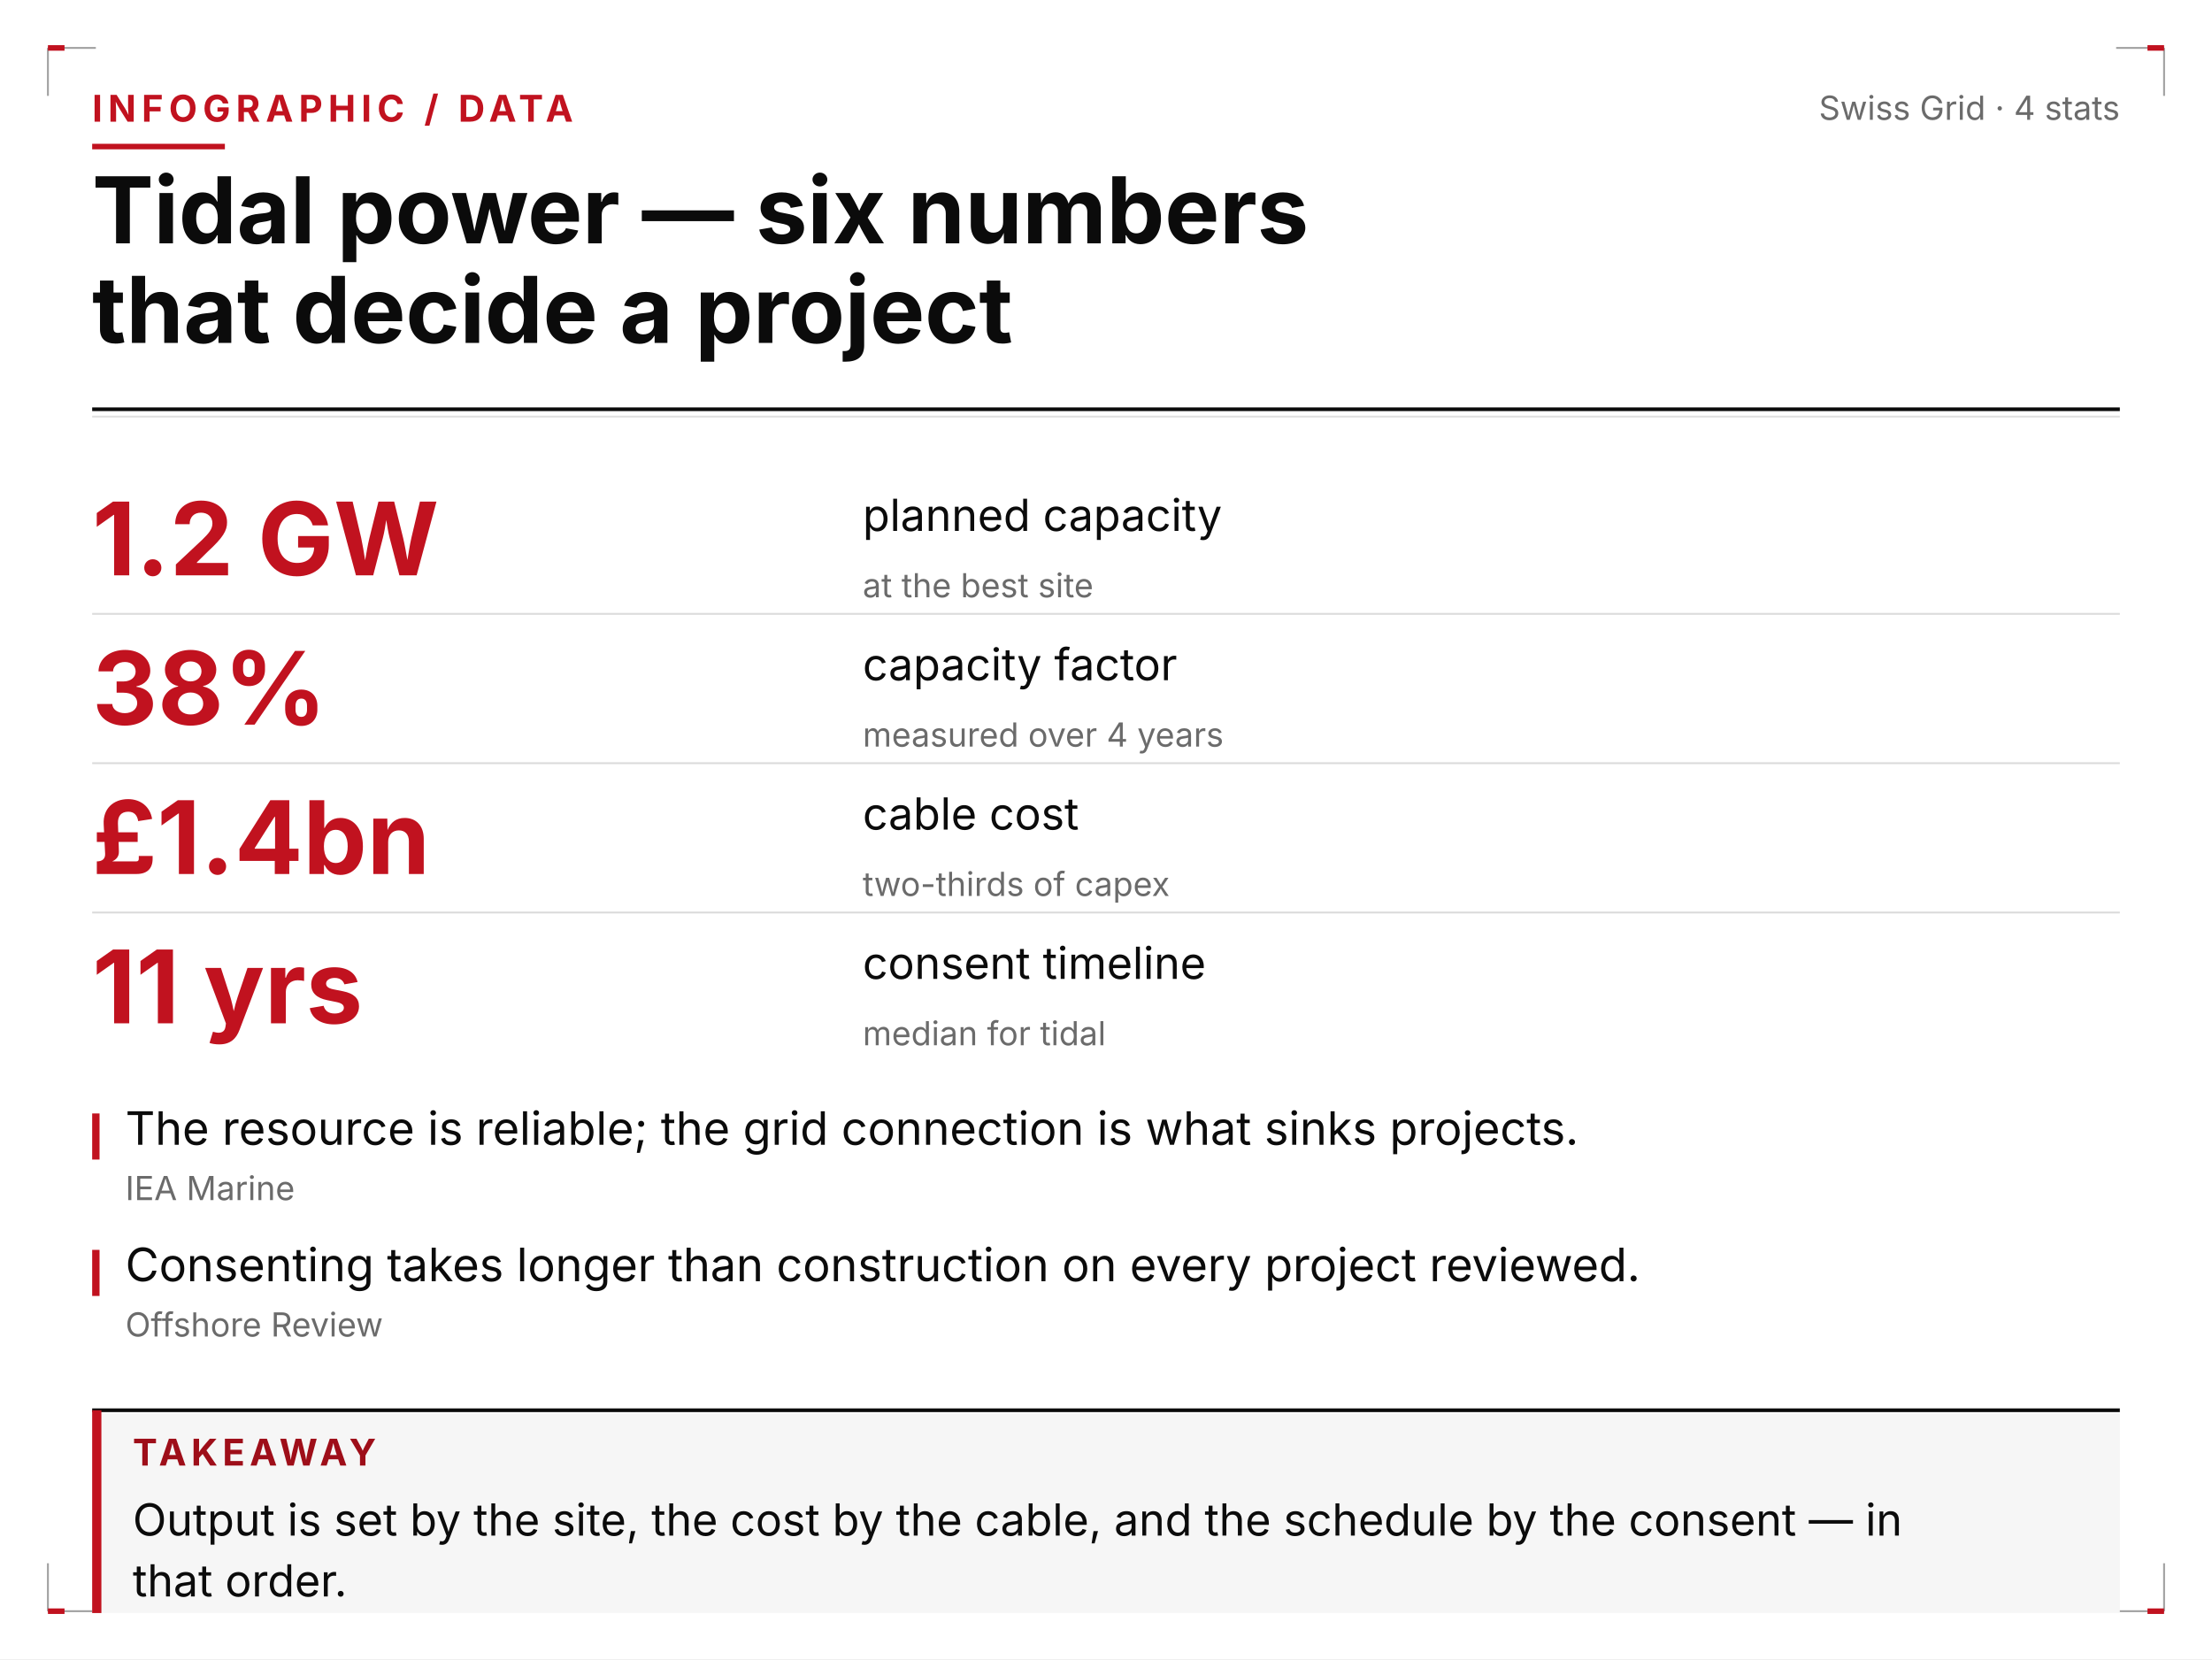
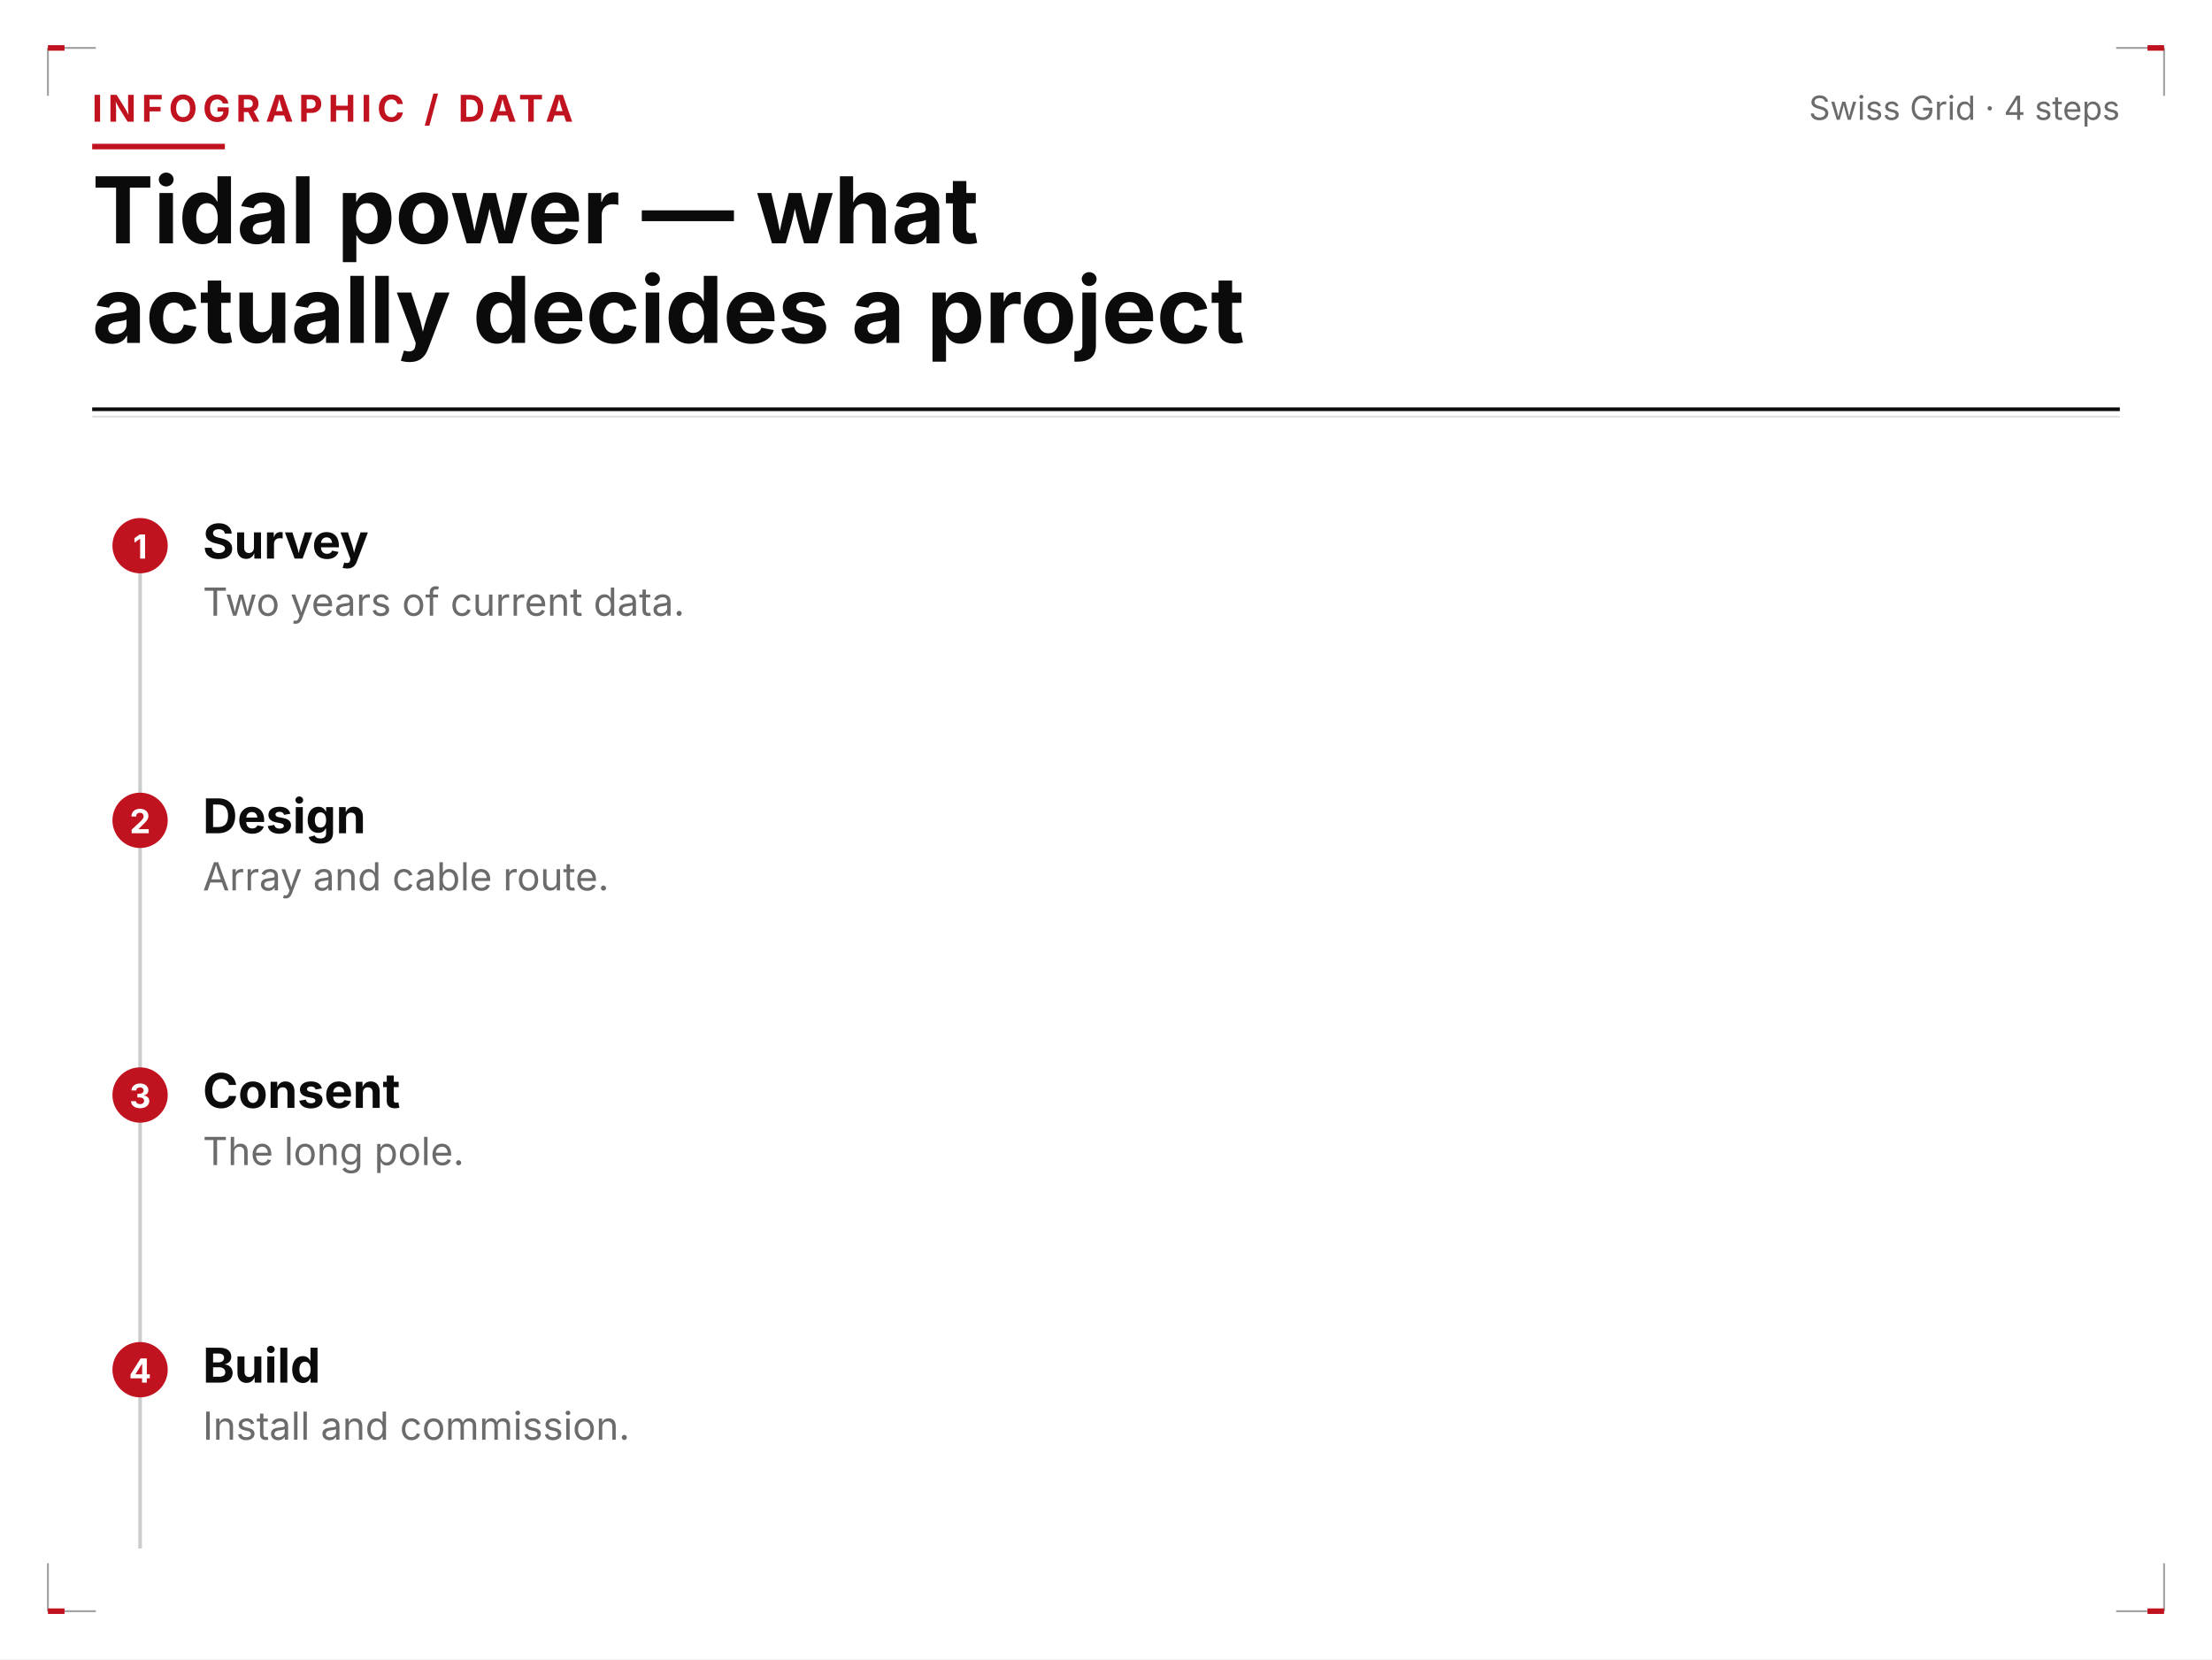
- <svg xmlns="http://www.w3.org/2000/svg" width="1200" height="900" viewBox="0 0 1200 900" role="img" aria-labelledby="gfx-title gfx-desc" data-template="infographic" data-preset="swiss" data-detail="standard">
+ <svg xmlns="http://www.w3.org/2000/svg" width="1200" height="900" viewBox="0 0 1200 900" role="img" aria-labelledby="gfx-title gfx-desc" data-template="process" data-preset="swiss" data-detail="standard">
  <defs />
  <rect x="0.0" y="0.0" width="1200.0" height="900.0" fill="#ffffff" />
  <line x1="26.0" y1="26.0" x2="52.0" y2="26.0" stroke="#6b6b6b" stroke-width="1" opacity="0.65" />
  <line x1="26.0" y1="26.0" x2="26.0" y2="52.0" stroke="#6b6b6b" stroke-width="1" opacity="0.65" />
  <line x1="26.0" y1="26.0" x2="35.0" y2="26.0" stroke="#c1121f" stroke-width="3" />
  <line x1="1174.0" y1="26.0" x2="1148.0" y2="26.0" stroke="#6b6b6b" stroke-width="1" opacity="0.65" />
  <line x1="1174.0" y1="26.0" x2="1174.0" y2="52.0" stroke="#6b6b6b" stroke-width="1" opacity="0.65" />
  <line x1="1174.0" y1="26.0" x2="1165.0" y2="26.0" stroke="#c1121f" stroke-width="3" />
  <line x1="26.0" y1="874.0" x2="52.0" y2="874.0" stroke="#6b6b6b" stroke-width="1" opacity="0.65" />
  <line x1="26.0" y1="874.0" x2="26.0" y2="848.0" stroke="#6b6b6b" stroke-width="1" opacity="0.65" />
  <line x1="26.0" y1="874.0" x2="35.0" y2="874.0" stroke="#c1121f" stroke-width="3" />
  <line x1="1174.0" y1="874.0" x2="1148.0" y2="874.0" stroke="#6b6b6b" stroke-width="1" opacity="0.65" />
  <line x1="1174.0" y1="874.0" x2="1174.0" y2="848.0" stroke="#6b6b6b" stroke-width="1" opacity="0.65" />
  <line x1="1174.0" y1="874.0" x2="1165.0" y2="874.0" stroke="#c1121f" stroke-width="3" />
  <text x="50.0" y="66.0" font-family="'Inter var','Inter','DejaVu Sans','Helvetica Neue',Arial,sans-serif" font-size="20" font-weight="700" fill="#c1121f" letter-spacing="3">INFOGRAPHIC / DATA</text>
  <rect x="50.0" y="78.0" width="72.0" height="3.0" fill="#c1121f" />
-   <text x="1150.0" y="65.0" font-family="'Inter var','Inter','DejaVu Sans','Helvetica Neue',Arial,sans-serif" font-size="18" font-weight="400" fill="#6b6b6b" text-anchor="end">Swiss Grid · 4 stats</text>
-   <text x="50.0" y="132.0" font-family="'Inter var','Inter','DejaVu Sans','Helvetica Neue',Arial,sans-serif" font-size="50" font-weight="700" fill="#0b0b0b">Tidal power — six numbers</text>
-   <text x="50.0" y="186.0" font-family="'Inter var','Inter','DejaVu Sans','Helvetica Neue',Arial,sans-serif" font-size="50" font-weight="700" fill="#0b0b0b">that decide a project</text>
+   <text x="1150.0" y="65.0" font-family="'Inter var','Inter','DejaVu Sans','Helvetica Neue',Arial,sans-serif" font-size="18" font-weight="400" fill="#6b6b6b" text-anchor="end">Swiss Grid · 4 steps</text>
+   <text x="50.0" y="132.0" font-family="'Inter var','Inter','DejaVu Sans','Helvetica Neue',Arial,sans-serif" font-size="50" font-weight="700" fill="#0b0b0b">Tidal power — what</text>
+   <text x="50.0" y="186.0" font-family="'Inter var','Inter','DejaVu Sans','Helvetica Neue',Arial,sans-serif" font-size="50" font-weight="700" fill="#0b0b0b">actually decides a project</text>
  <line x1="50.0" y1="222.0" x2="1150.0" y2="222.0" stroke="#0b0b0b" stroke-width="2" />
  <line x1="50.0" y1="226.0" x2="1150.0" y2="226.0" stroke="#e0e0e0" stroke-width="1" />
-   <text x="50.0" y="312.1" font-family="'Inter var','Inter','DejaVu Sans','Helvetica Neue',Arial,sans-serif" font-size="55" font-weight="700" fill="#c1121f">1.2 GW</text>
-   <text x="468.0" y="288.0" font-family="'Inter var','Inter','DejaVu Sans','Helvetica Neue',Arial,sans-serif" font-size="24" font-weight="400" fill="#0b0b0b">planned capacity</text>
-   <text x="468.0" y="324.0" font-family="'Inter var','Inter','DejaVu Sans','Helvetica Neue',Arial,sans-serif" font-size="18" font-weight="400" fill="#6b6b6b">at the best site</text>
-   <line x1="50.0" y1="333.0" x2="1150.0" y2="333.0" stroke="#dbdbdb" stroke-width="1" />
-   <text x="50.0" y="393.1" font-family="'Inter var','Inter','DejaVu Sans','Helvetica Neue',Arial,sans-serif" font-size="55" font-weight="700" fill="#c1121f">38%</text>
-   <text x="468.0" y="369.0" font-family="'Inter var','Inter','DejaVu Sans','Helvetica Neue',Arial,sans-serif" font-size="24" font-weight="400" fill="#0b0b0b">capacity factor</text>
-   <text x="468.0" y="405.0" font-family="'Inter var','Inter','DejaVu Sans','Helvetica Neue',Arial,sans-serif" font-size="18" font-weight="400" fill="#6b6b6b">measured over 4 years</text>
-   <line x1="50.0" y1="414.0" x2="1150.0" y2="414.0" stroke="#dbdbdb" stroke-width="1" />
-   <text x="50.0" y="474.1" font-family="'Inter var','Inter','DejaVu Sans','Helvetica Neue',Arial,sans-serif" font-size="55" font-weight="700" fill="#c1121f">£1.4bn</text>
-   <text x="468.0" y="450.0" font-family="'Inter var','Inter','DejaVu Sans','Helvetica Neue',Arial,sans-serif" font-size="24" font-weight="400" fill="#0b0b0b">cable cost</text>
-   <text x="468.0" y="486.0" font-family="'Inter var','Inter','DejaVu Sans','Helvetica Neue',Arial,sans-serif" font-size="18" font-weight="400" fill="#6b6b6b">two-thirds of capex</text>
-   <line x1="50.0" y1="495.0" x2="1150.0" y2="495.0" stroke="#dbdbdb" stroke-width="1" />
-   <text x="50.0" y="555.1" font-family="'Inter var','Inter','DejaVu Sans','Helvetica Neue',Arial,sans-serif" font-size="55" font-weight="700" fill="#c1121f">11 yrs</text>
-   <text x="468.0" y="531.0" font-family="'Inter var','Inter','DejaVu Sans','Helvetica Neue',Arial,sans-serif" font-size="24" font-weight="400" fill="#0b0b0b">consent timeline</text>
-   <text x="468.0" y="567.0" font-family="'Inter var','Inter','DejaVu Sans','Helvetica Neue',Arial,sans-serif" font-size="18" font-weight="400" fill="#6b6b6b">median for tidal</text>
-   <rect x="50.0" y="604.0" width="4.0" height="25.0" fill="#c1121f" />
-   <text x="68.0" y="621.0" font-family="'Inter var','Inter','DejaVu Sans','Helvetica Neue',Arial,sans-serif" font-size="25" font-weight="400" fill="#0b0b0b">The resource is reliable; the grid connection is what sinks projects.</text>
-   <text x="68.0" y="651.0" font-family="'Inter var','Inter','DejaVu Sans','Helvetica Neue',Arial,sans-serif" font-size="18" font-weight="400" fill="#6b6b6b">IEA Marine</text>
-   <rect x="50.0" y="678.0" width="4.0" height="25.0" fill="#c1121f" />
-   <text x="68.0" y="695.0" font-family="'Inter var','Inter','DejaVu Sans','Helvetica Neue',Arial,sans-serif" font-size="25" font-weight="400" fill="#0b0b0b">Consenting takes longer than construction on every project reviewed.</text>
-   <text x="68.0" y="725.0" font-family="'Inter var','Inter','DejaVu Sans','Helvetica Neue',Arial,sans-serif" font-size="18" font-weight="400" fill="#6b6b6b">Offshore Review</text>
-   <line x1="50.0" y1="765.0" x2="1150.0" y2="765.0" stroke="#0b0b0b" stroke-width="2" />
-   <rect x="50.0" y="767.0" width="1100.0" height="108.0" fill="#f6f6f6" />
-   <rect x="50.0" y="765.0" width="5.0" height="110.0" fill="#c1121f" />
-   <text x="72.0" y="795.0" font-family="'Inter var','Inter','DejaVu Sans','Helvetica Neue',Arial,sans-serif" font-size="20" font-weight="700" fill="#9e0e19" letter-spacing="2.6">TAKEAWAY</text>
-   <text x="72.0" y="833.0" font-family="'Inter var','Inter','DejaVu Sans','Helvetica Neue',Arial,sans-serif" font-size="24" font-weight="400" fill="#0b0b0b">Output is set by the site, the cost by the cable, and the schedule by the consent — in</text>
-   <text x="72.0" y="866.0" font-family="'Inter var','Inter','DejaVu Sans','Helvetica Neue',Arial,sans-serif" font-size="24" font-weight="400" fill="#0b0b0b">that order.</text>
+   <line x1="76.0" y1="282.0" x2="76.0" y2="840.0" stroke="#cccccc" stroke-width="2" />
+   <circle cx="76.0" cy="296.0" r="15.0" fill="#c1121f" />
+   <text x="76.0" y="303.0" font-family="'Inter var','Inter','DejaVu Sans','Helvetica Neue',Arial,sans-serif" font-size="18" font-weight="700" fill="#ffffff" text-anchor="middle">1</text>
+   <text x="110.0" y="303.0" font-family="'Inter var','Inter','DejaVu Sans','Helvetica Neue',Arial,sans-serif" font-size="26" font-weight="700" fill="#0b0b0b">Survey</text>
+   <text x="110.0" y="334.0" font-family="'Inter var','Inter','DejaVu Sans','Helvetica Neue',Arial,sans-serif" font-size="21" font-weight="400" fill="#6b6b6b">Two years of current data.</text>
+   <circle cx="76.0" cy="445.0" r="15.0" fill="#c1121f" />
+   <text x="76.0" y="452.0" font-family="'Inter var','Inter','DejaVu Sans','Helvetica Neue',Arial,sans-serif" font-size="18" font-weight="700" fill="#ffffff" text-anchor="middle">2</text>
+   <text x="110.0" y="452.0" font-family="'Inter var','Inter','DejaVu Sans','Helvetica Neue',Arial,sans-serif" font-size="26" font-weight="700" fill="#0b0b0b">Design</text>
+   <text x="110.0" y="483.0" font-family="'Inter var','Inter','DejaVu Sans','Helvetica Neue',Arial,sans-serif" font-size="21" font-weight="400" fill="#6b6b6b">Array and cable route.</text>
+   <circle cx="76.0" cy="594.0" r="15.0" fill="#c1121f" />
+   <text x="76.0" y="601.0" font-family="'Inter var','Inter','DejaVu Sans','Helvetica Neue',Arial,sans-serif" font-size="18" font-weight="700" fill="#ffffff" text-anchor="middle">3</text>
+   <text x="110.0" y="601.0" font-family="'Inter var','Inter','DejaVu Sans','Helvetica Neue',Arial,sans-serif" font-size="26" font-weight="700" fill="#0b0b0b">Consent</text>
+   <text x="110.0" y="632.0" font-family="'Inter var','Inter','DejaVu Sans','Helvetica Neue',Arial,sans-serif" font-size="21" font-weight="400" fill="#6b6b6b">The long pole.</text>
+   <circle cx="76.0" cy="743.0" r="15.0" fill="#c1121f" />
+   <text x="76.0" y="750.0" font-family="'Inter var','Inter','DejaVu Sans','Helvetica Neue',Arial,sans-serif" font-size="18" font-weight="700" fill="#ffffff" text-anchor="middle">4</text>
+   <text x="110.0" y="750.0" font-family="'Inter var','Inter','DejaVu Sans','Helvetica Neue',Arial,sans-serif" font-size="26" font-weight="700" fill="#0b0b0b">Build</text>
+   <text x="110.0" y="781.0" font-family="'Inter var','Inter','DejaVu Sans','Helvetica Neue',Arial,sans-serif" font-size="21" font-weight="400" fill="#6b6b6b">Install and commission.</text>
</svg>
